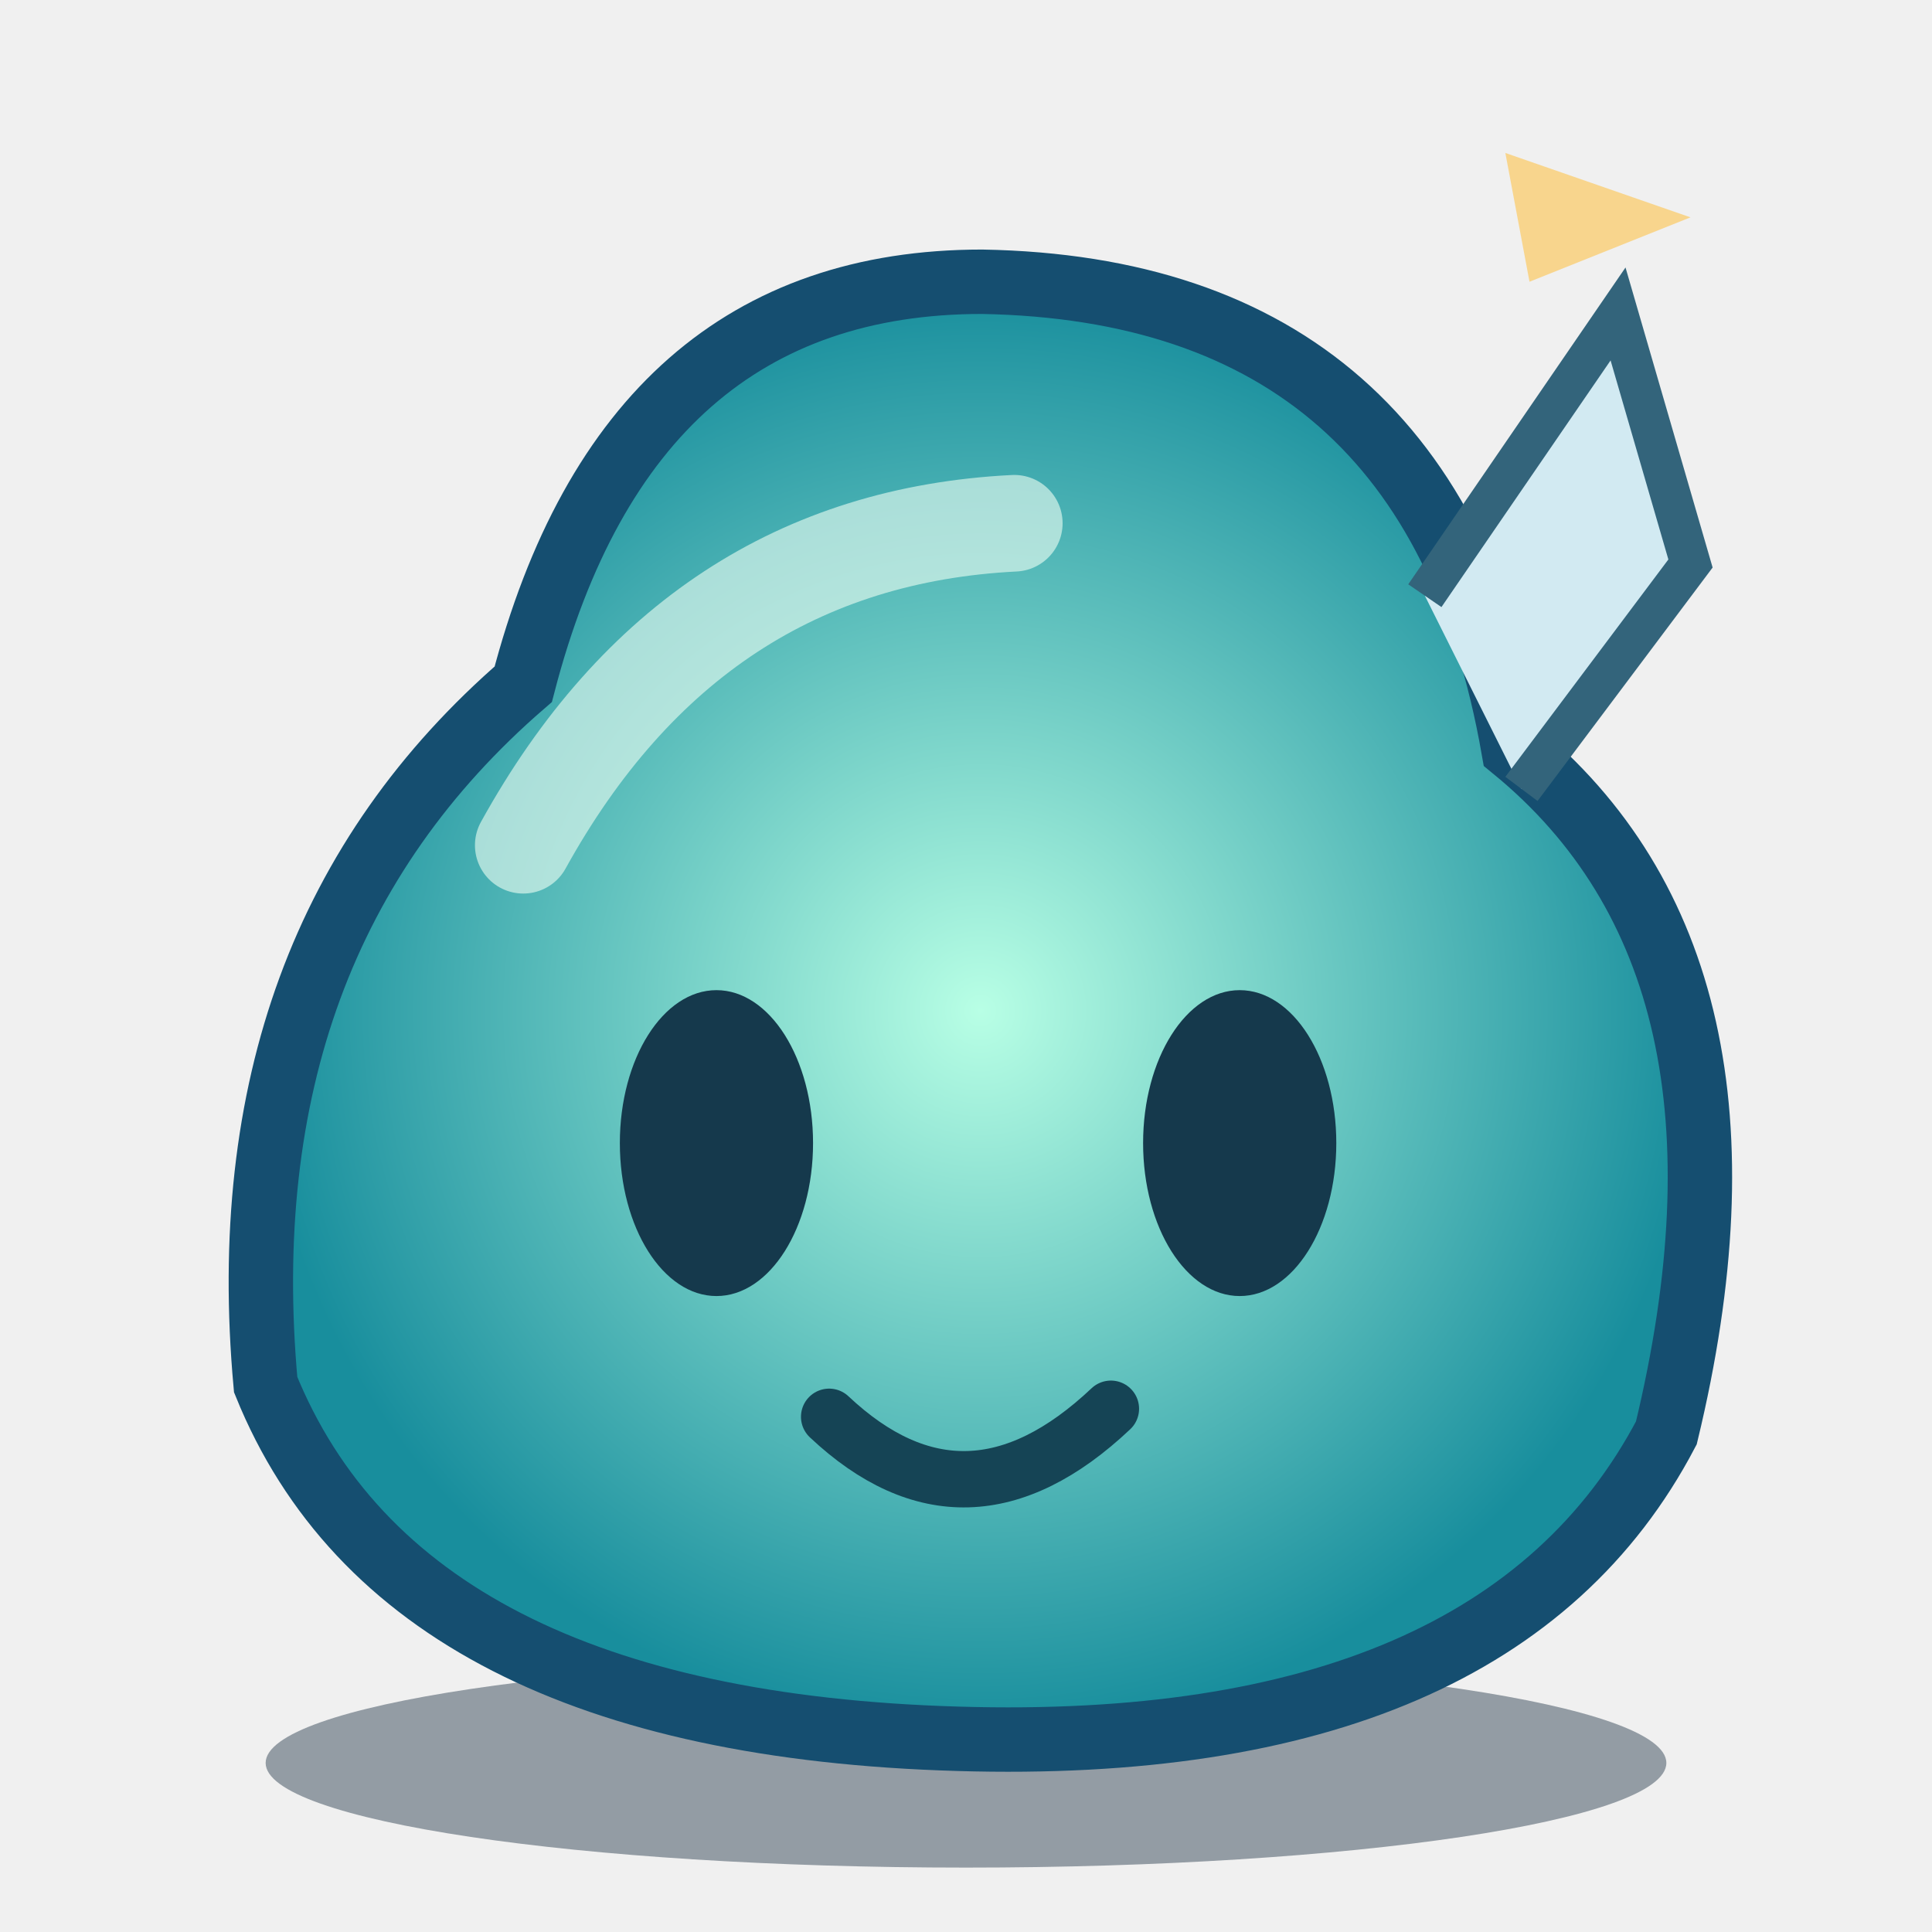
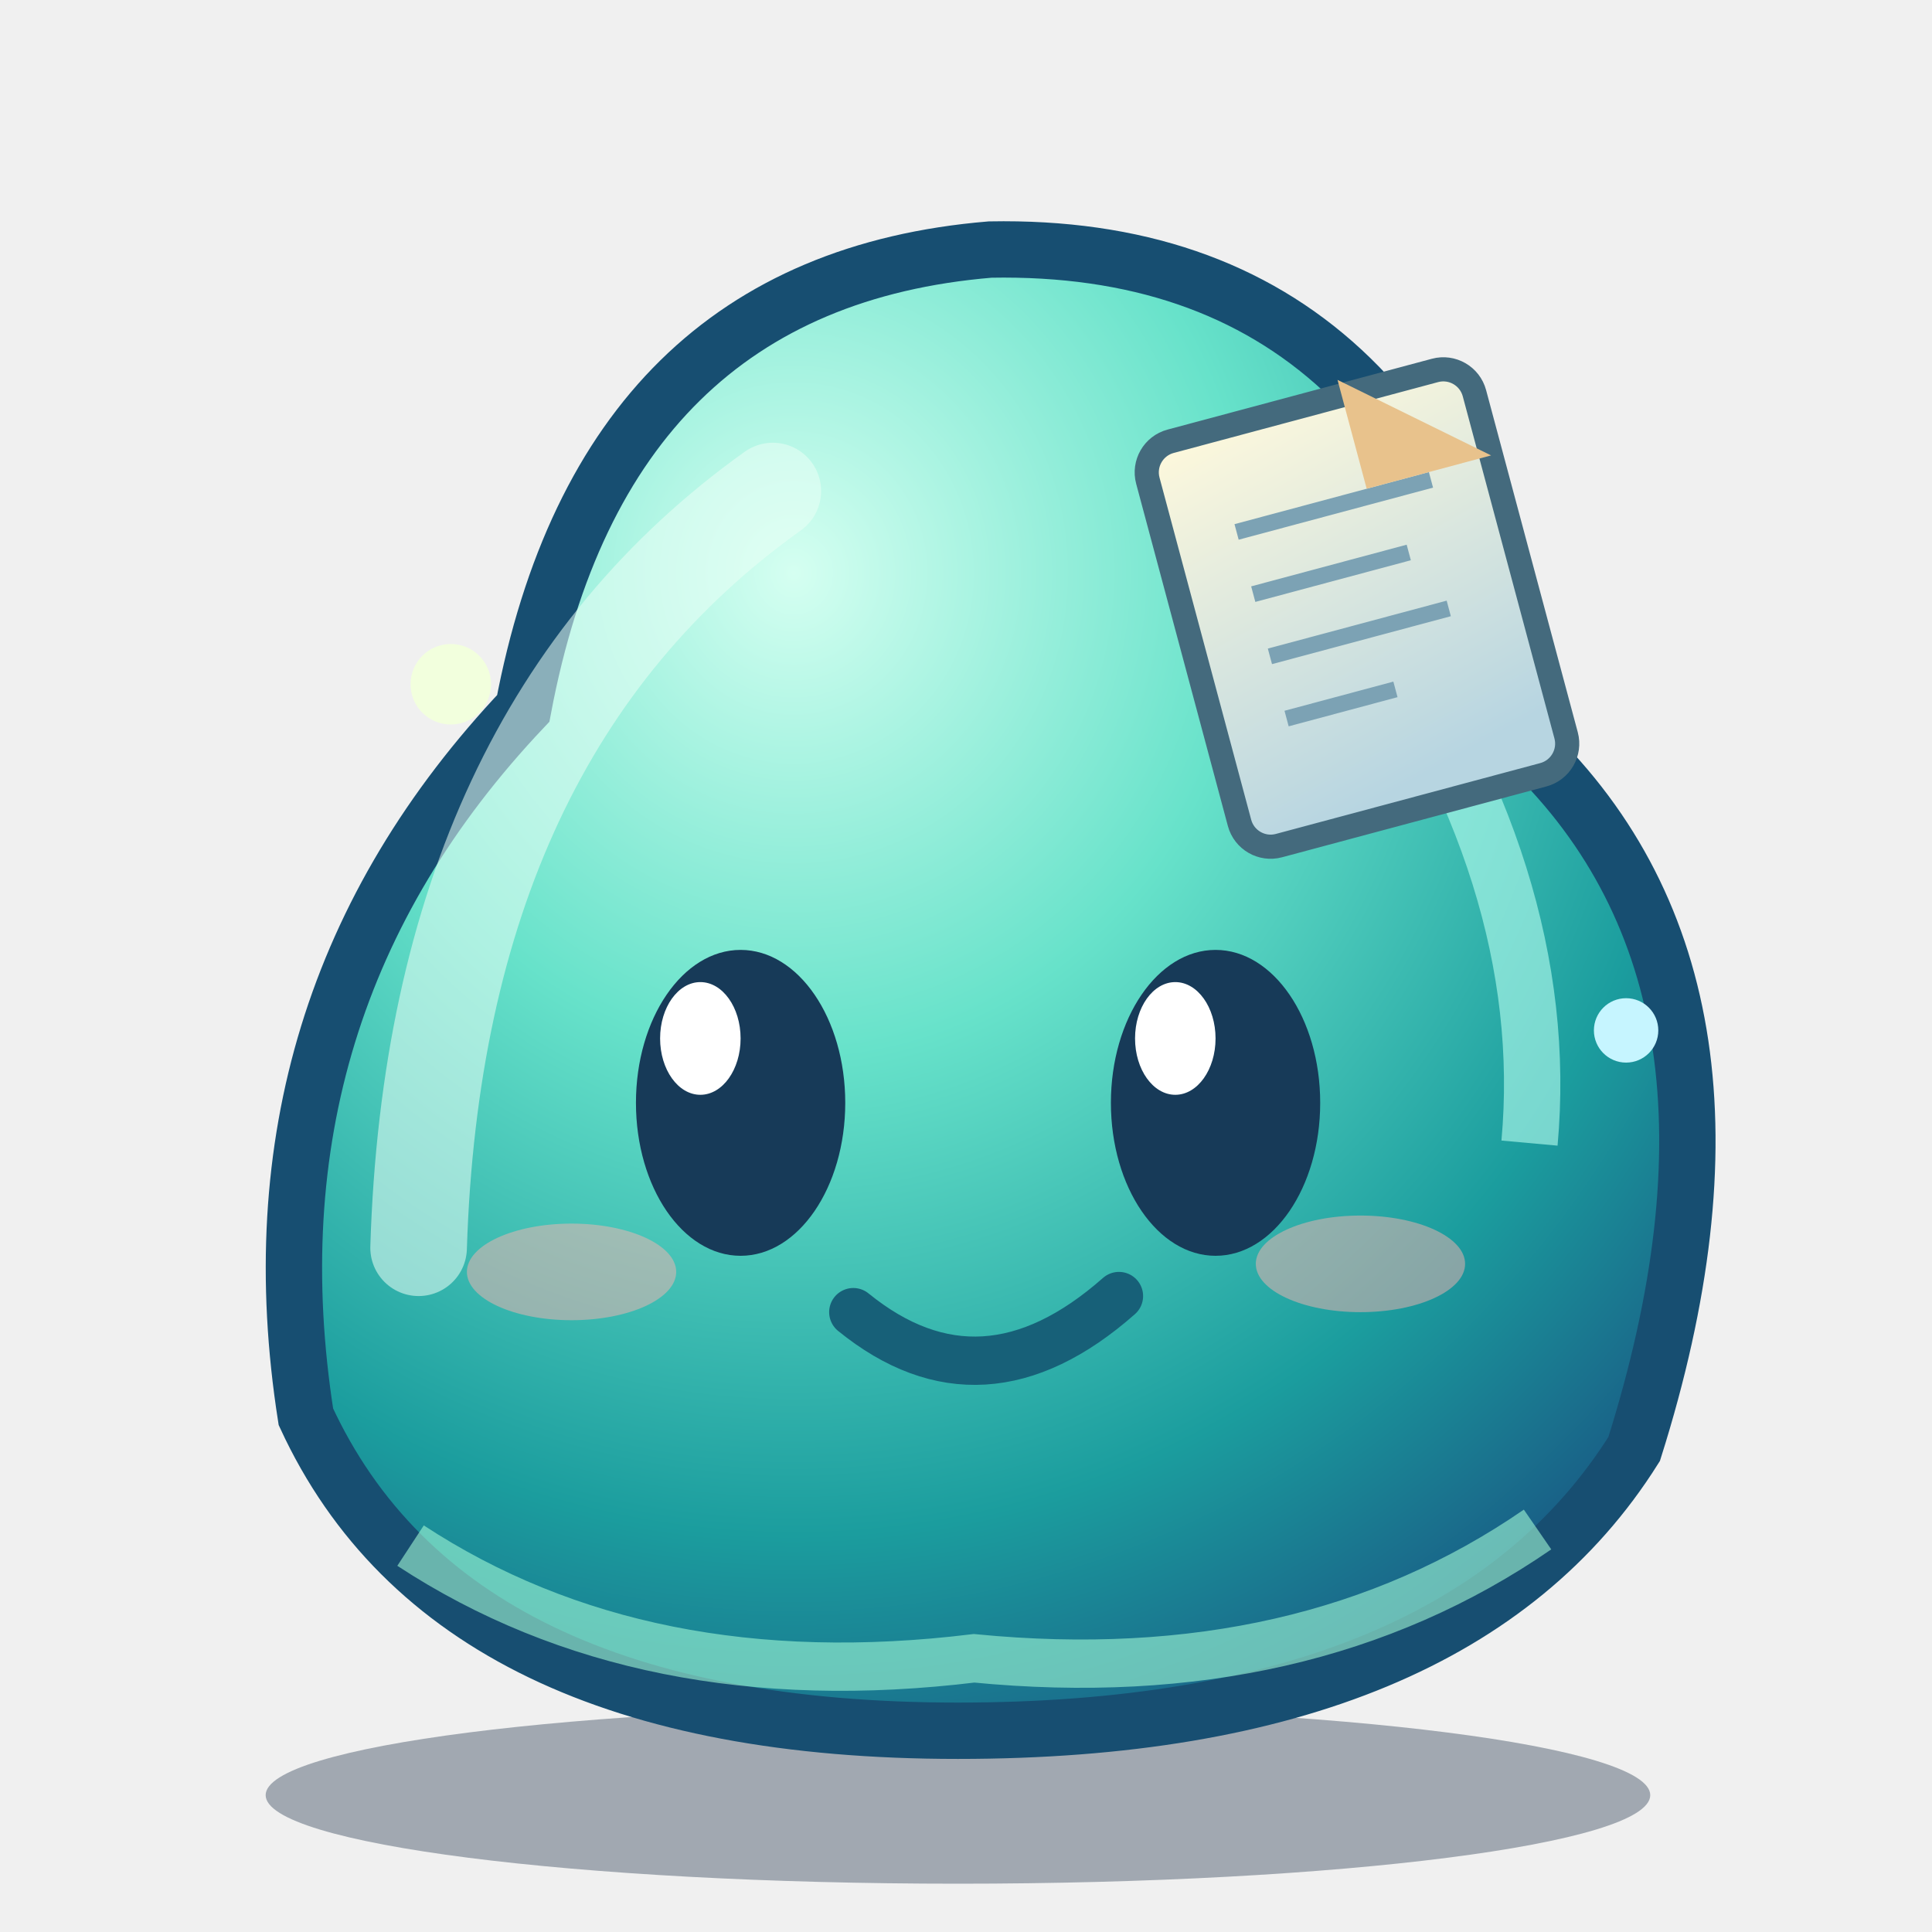
- <svg xmlns="http://www.w3.org/2000/svg" viewBox="0 0 240 240">
+ <svg xmlns="http://www.w3.org/2000/svg" viewBox="0 0 240 240" role="img" aria-label="加班史萊姆">
  <defs>
-     <radialGradient id="g">
-       <stop stop-color="#b8ffe5" />
-       <stop offset="1" stop-color="#188e9d" />
+     <radialGradient id="body" cx=".36" cy=".22" r=".85">
+       <stop stop-color="#d5fff1" />
+       <stop offset=".38" stop-color="#67e2ca" />
+       <stop offset=".76" stop-color="#1b9d9e" />
+       <stop offset="1" stop-color="#195b85" />
    </radialGradient>
+     <linearGradient id="paper" x2=".2" y2="1">
+       <stop stop-color="#fff9dc" />
+       <stop offset="1" stop-color="#b7d5e1" />
+     </linearGradient>
+     <filter id="blur">
+       <feGaussianBlur stdDeviation="5" />
+     </filter>
  </defs>
-   <ellipse cx="120" cy="219" rx="87" ry="13" fill="#081d31" opacity=".4" />
-   <path d="M33 172Q28 117 65 85Q78 35 122 35Q178 36 188 93Q221 120 207 178Q186 218 119 216Q50 214 33 172Z" fill="url(#g)" stroke="#154e70" stroke-width="8" />
-   <path d="M65 105Q86 67 126 65" stroke="#effff4" stroke-width="12" stroke-linecap="round" fill="none" opacity=".6" />
-   <ellipse cx="89" cy="142" rx="12" ry="19" fill="#15394c" />
-   <ellipse cx="154" cy="142" rx="12" ry="19" fill="#15394c" />
-   <path d="M103 176Q120 192 138 175" fill="none" stroke="#154455" stroke-width="7" stroke-linecap="round" />
-   <path d="M177 74l24-35 9 31-21 28" fill="#d2eaf2" stroke="#33647b" stroke-width="5" />
-   <path d="M190 35l-3-16 23 8" fill="#f8d58d" />
+   <ellipse cx="119" cy="223" rx="86" ry="11" fill="#0d223b" opacity=".35" />
+   <path d="M38 176Q30 125 65 88Q75 35 123 31Q177 30 190 93Q221 123 203 180Q181 215 119 215Q56 215 38 176Z" fill="url(#body)" stroke="#174e71" stroke-width="7" />
+   <path d="M52 155Q54 91 96 61" stroke="#eafff5" stroke-width="12" stroke-linecap="round" fill="none" opacity=".55" />
+   <path d="M169 75Q193 109 190 142" stroke="#b8fff0" stroke-width="7" fill="none" opacity=".6" />
+   <ellipse cx="92" cy="137" rx="13" ry="19" fill="#173a58" />
+   <ellipse cx="151" cy="137" rx="13" ry="19" fill="#173a58" />
+   <ellipse cx="87" cy="129" rx="5" ry="7" fill="#fff" />
+   <ellipse cx="146" cy="129" rx="5" ry="7" fill="#fff" />
+   <path d="M106 163Q122 176 139 161" fill="none" stroke="#176078" stroke-width="6" stroke-linecap="round" />
+   <ellipse cx="71" cy="158" rx="13" ry="6" fill="#ffb4b2" opacity=".48" />
+   <ellipse cx="169" cy="157" rx="13" ry="6" fill="#ffb4b2" opacity=".48" />
+   <g transform="rotate(-15 168 85)">
+     <rect x="150" y="50" width="42" height="52" rx="4" fill="url(#paper)" stroke="#446a7d" stroke-width="3" />
+     <path d="M159 63h25m-25 8h20m-20 8h23m-23 8h14" stroke="#7ca2b4" stroke-width="2" />
+     <path d="m176 48 16 14h-16Z" fill="#e8c28c" />
+   </g>
+   <path d="M51 192Q80 211 121 206Q162 210 191 190" stroke="#a0f8d5" stroke-width="6" opacity=".6" fill="none" />
+   <circle cx="56" cy="85" r="5" fill="#f2ffdd" />
+   <circle cx="202" cy="128" r="4" fill="#c6f5ff" />
</svg>
